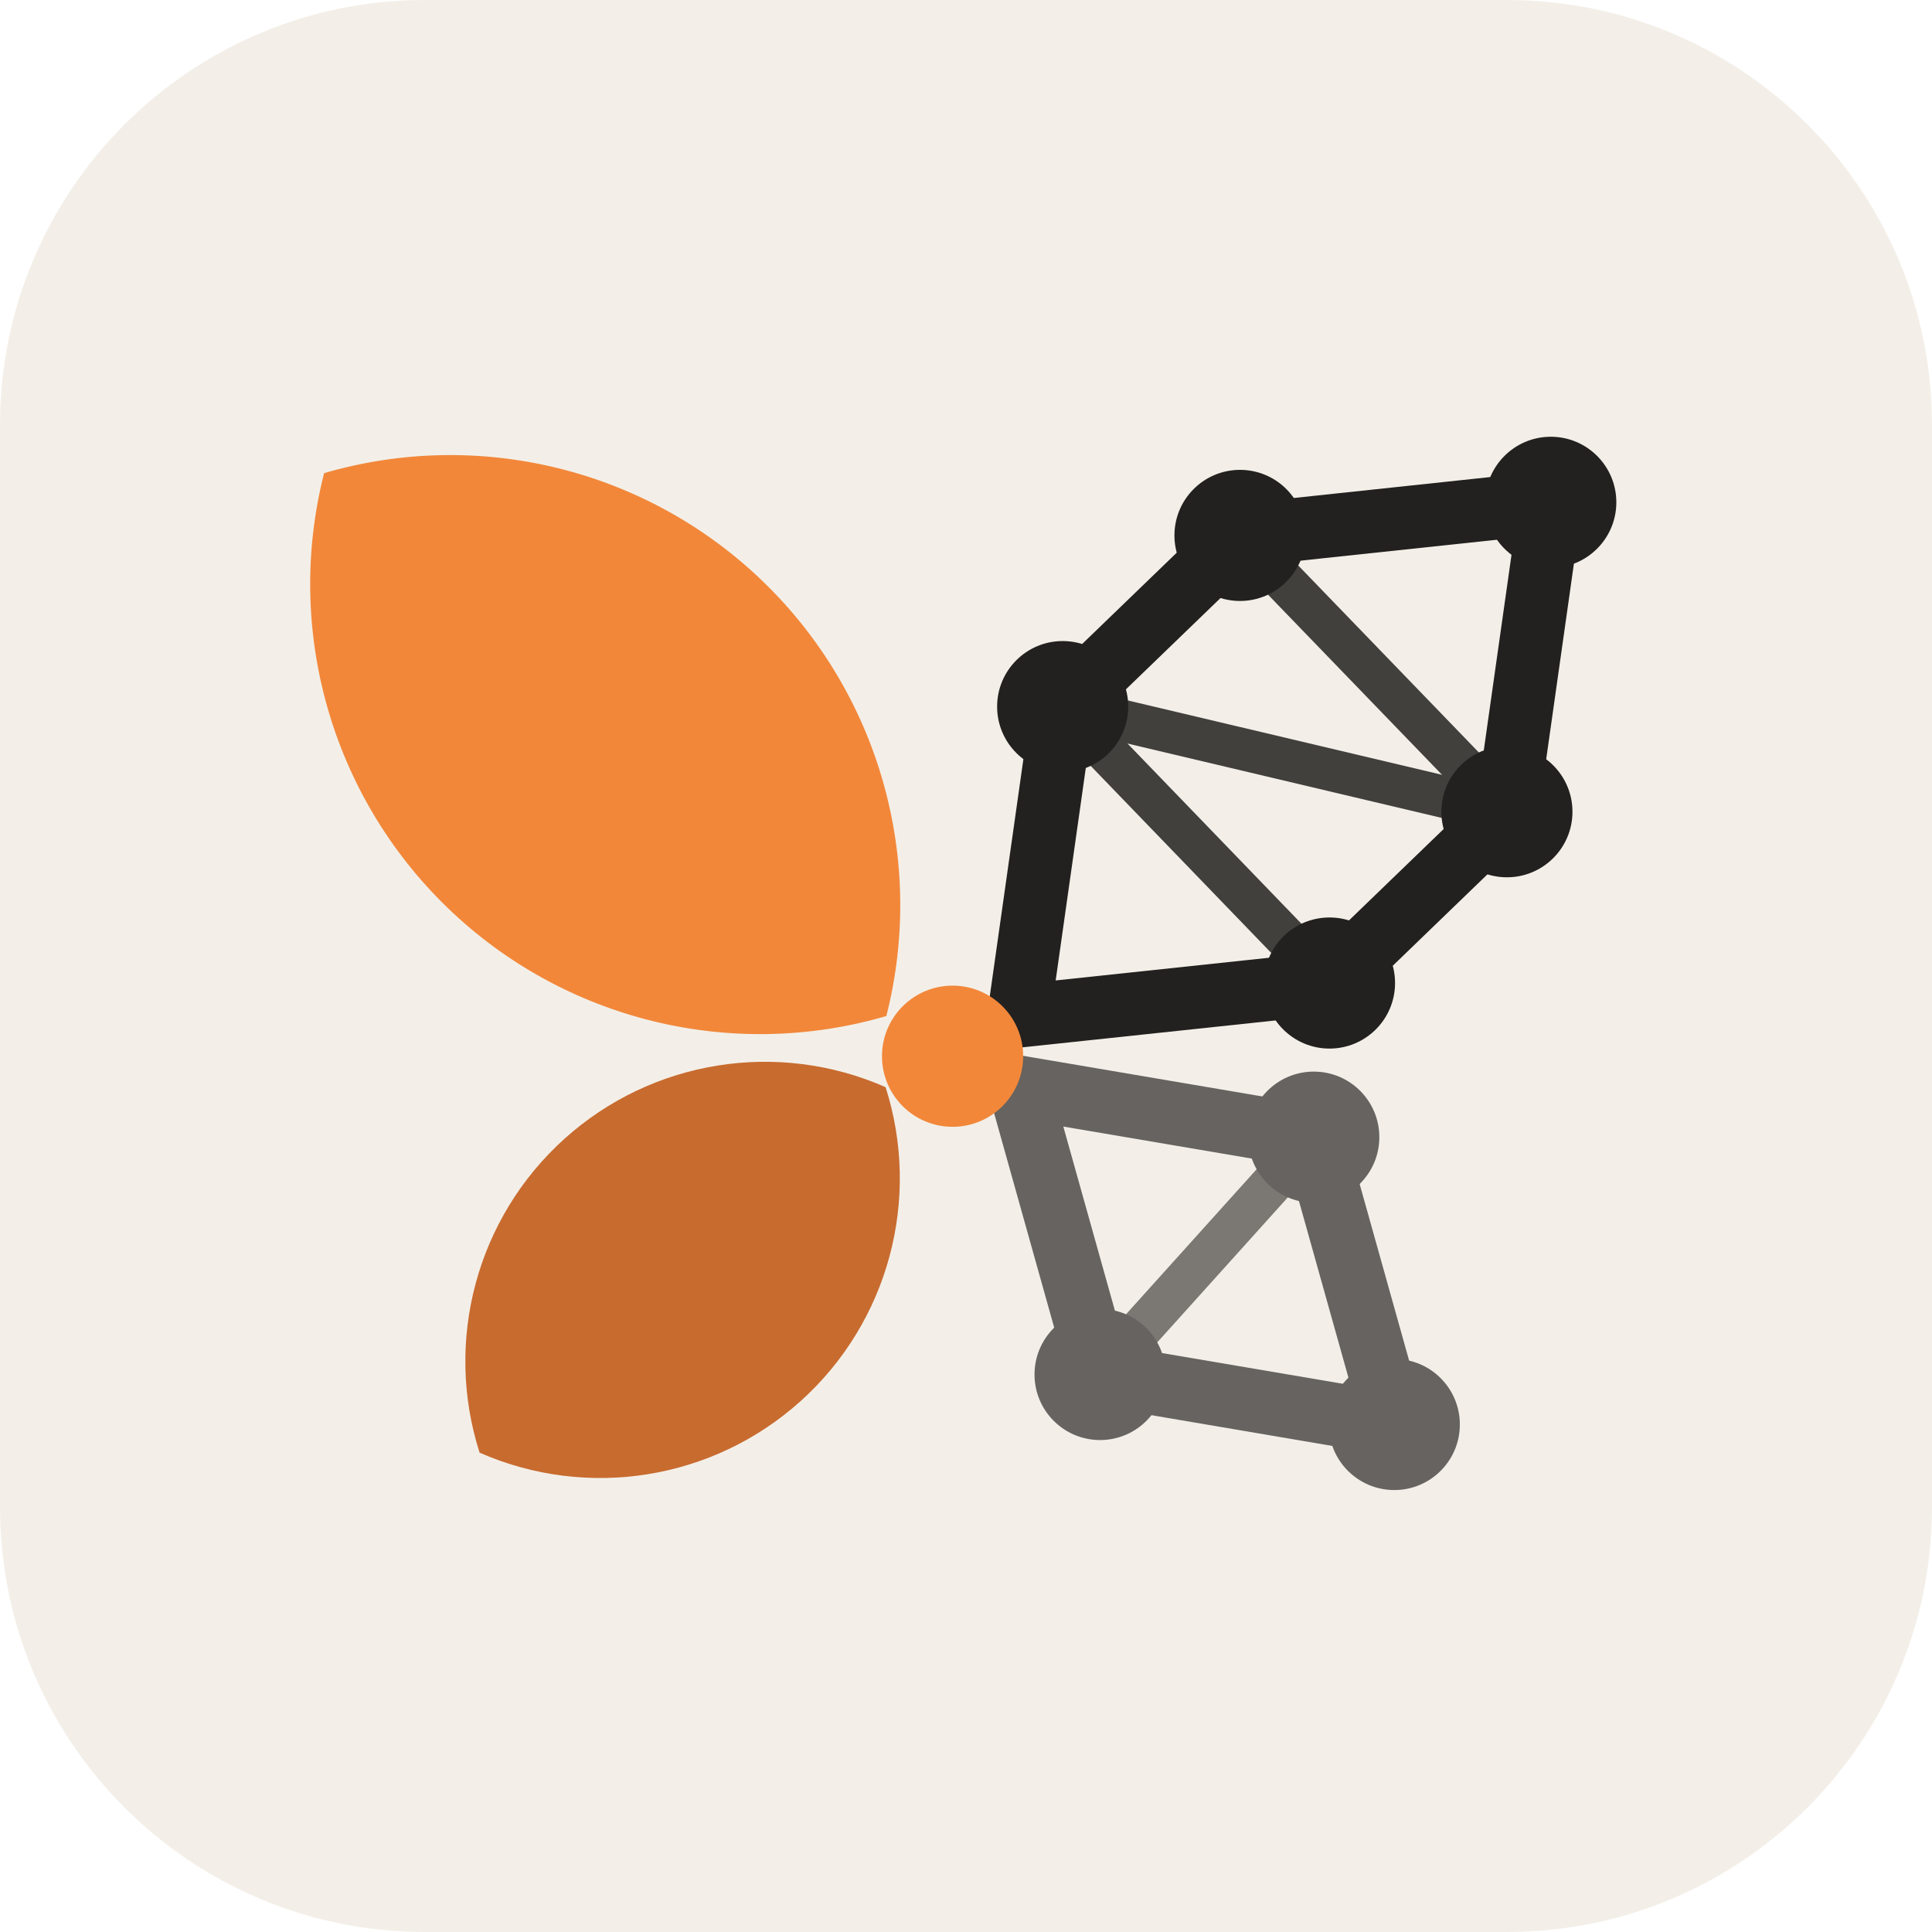
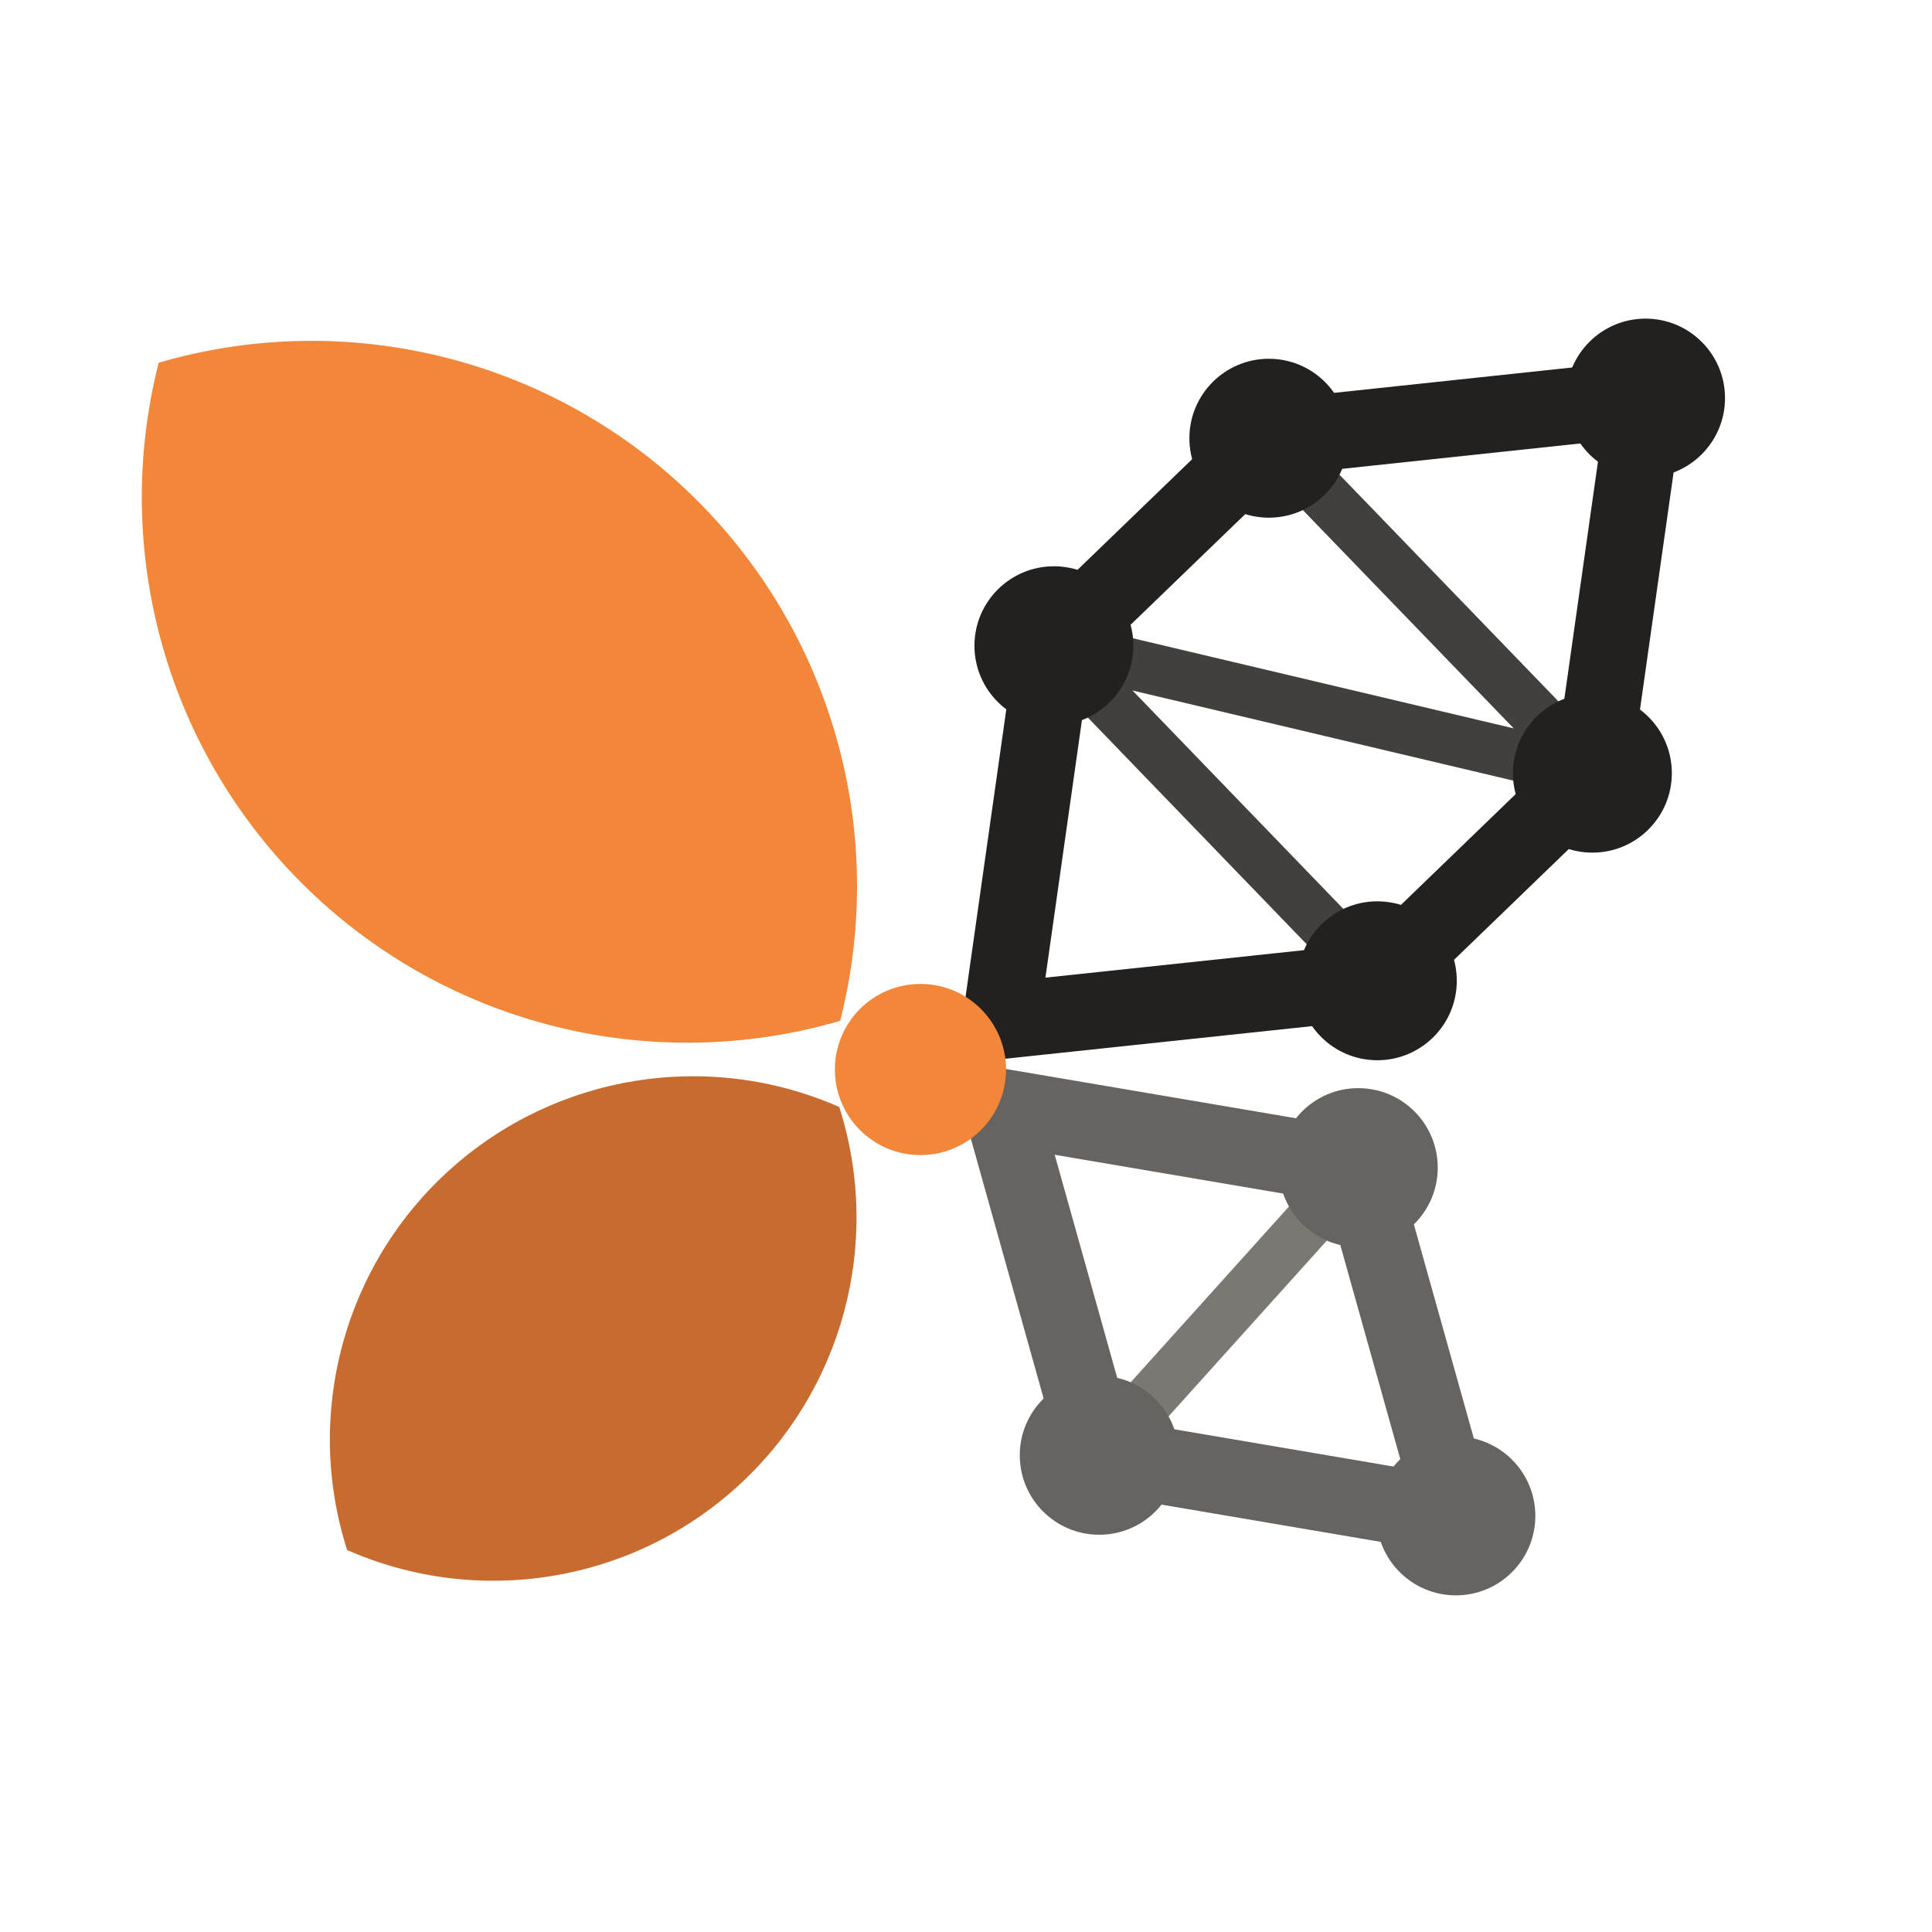
- <svg xmlns="http://www.w3.org/2000/svg" viewBox="0 0 200 200" role="img" aria-label="NABI">
-   <rect width="200" height="200" rx="44" fill="#F3EFE8" />
-   <g transform="translate(11.61,17.12) scale(0.87)">
-     <path fill="#F2873A" d="M92.12,101.22 A53.54,53.54 0 0 1 25.22,36.62 A53.54,53.54 0 0 1 92.12,101.22 Z" />
-     <path fill="#C86B2F" d="M92.03,109.68 A35.65,35.65 0 0 1 43.72,153.17 A35.65,35.65 0 0 1 92.03,109.68 Z" />
-     <polygon points="107.88,101.22 144.85,97.29 165.96,76.91 171.18,40.09 134.2,44.03 113.1,64.4" fill="none" stroke="#22211F" stroke-width="7.5" stroke-linejoin="round" />
-     <line x1="144.85" y1="97.29" x2="113.1" y2="64.4" stroke="#41403D" stroke-width="5.0" stroke-linecap="round" />
-     <line x1="113.1" y1="64.4" x2="165.96" y2="76.91" stroke="#41403D" stroke-width="5.0" stroke-linecap="round" />
-     <line x1="165.96" y1="76.91" x2="134.2" y2="44.03" stroke="#41403D" stroke-width="5.0" stroke-linecap="round" />
-     <polygon points="107.97,109.68 117.55,143.87 152.56,149.82 142.98,115.63" fill="none" stroke="#666360" stroke-width="7.5" stroke-linejoin="round" />
-     <line x1="117.55" y1="143.87" x2="142.98" y2="115.63" stroke="#7B7874" stroke-width="5.0" stroke-linecap="round" />
-     <circle cx="144.85" cy="97.29" r="7.8" fill="#22211F" />
-     <circle cx="165.96" cy="76.91" r="7.8" fill="#22211F" />
-     <circle cx="171.18" cy="40.09" r="7.8" fill="#22211F" />
-     <circle cx="134.2" cy="44.03" r="7.8" fill="#22211F" />
-     <circle cx="113.1" cy="64.4" r="7.8" fill="#22211F" />
-     <circle cx="117.55" cy="143.87" r="7.8" fill="#666360" />
-     <circle cx="152.56" cy="149.82" r="7.8" fill="#666360" />
-     <circle cx="142.98" cy="115.63" r="7.8" fill="#666360" />
-     <circle cx="100" cy="106" r="8.4" fill="#F2873A" />
+ <svg xmlns="http://www.w3.org/2000/svg" viewBox="20 18 165 165" role="img" aria-label="NABI" version="1.1" id="svg13">
+   <defs id="defs13" />
+   <g transform="translate(11.61,17.12) scale(0.87)" id="g13">
+     <path fill="#F2873A" d="M92.12,101.22 A53.54,53.54 0 0 1 25.22,36.62 A53.54,53.54 0 0 1 92.12,101.22 Z" id="path1" />
+     <path fill="#C86B2F" d="M92.03,109.68 A35.65,35.65 0 0 1 43.72,153.17 A35.65,35.65 0 0 1 92.03,109.68 Z" id="path2" />
+     <polygon points="107.88,101.22 144.85,97.29 165.96,76.91 171.18,40.09 134.2,44.03 113.1,64.4" fill="none" stroke="#22211F" stroke-width="7.5" stroke-linejoin="round" id="polygon2" />
+     <line x1="144.85" y1="97.29" x2="113.1" y2="64.4" stroke="#41403D" stroke-width="5.0" stroke-linecap="round" id="line2" />
+     <line x1="113.1" y1="64.4" x2="165.96" y2="76.91" stroke="#41403D" stroke-width="5.0" stroke-linecap="round" id="line3" />
+     <line x1="165.96" y1="76.91" x2="134.2" y2="44.03" stroke="#41403D" stroke-width="5.0" stroke-linecap="round" id="line4" />
+     <polygon points="107.97,109.68 117.55,143.87 152.56,149.82 142.98,115.63" fill="none" stroke="#666360" stroke-width="7.5" stroke-linejoin="round" id="polygon4" />
+     <line x1="117.55" y1="143.87" x2="142.98" y2="115.63" stroke="#7B7874" stroke-width="5.0" stroke-linecap="round" id="line5" />
+     <circle cx="144.85" cy="97.29" r="7.8" fill="#22211F" id="circle5" />
+     <circle cx="165.96" cy="76.91" r="7.8" fill="#22211F" id="circle6" />
+     <circle cx="171.18" cy="40.09" r="7.8" fill="#22211F" id="circle7" />
+     <circle cx="134.2" cy="44.03" r="7.8" fill="#22211F" id="circle8" />
+     <circle cx="113.1" cy="64.4" r="7.8" fill="#22211F" id="circle9" />
+     <circle cx="117.55" cy="143.87" r="7.8" fill="#666360" id="circle10" />
+     <circle cx="152.56" cy="149.82" r="7.8" fill="#666360" id="circle11" />
+     <circle cx="142.98" cy="115.63" r="7.8" fill="#666360" id="circle12" />
+     <circle cx="100" cy="106" r="8.4" fill="#F2873A" id="circle13" />
  </g>
</svg>
